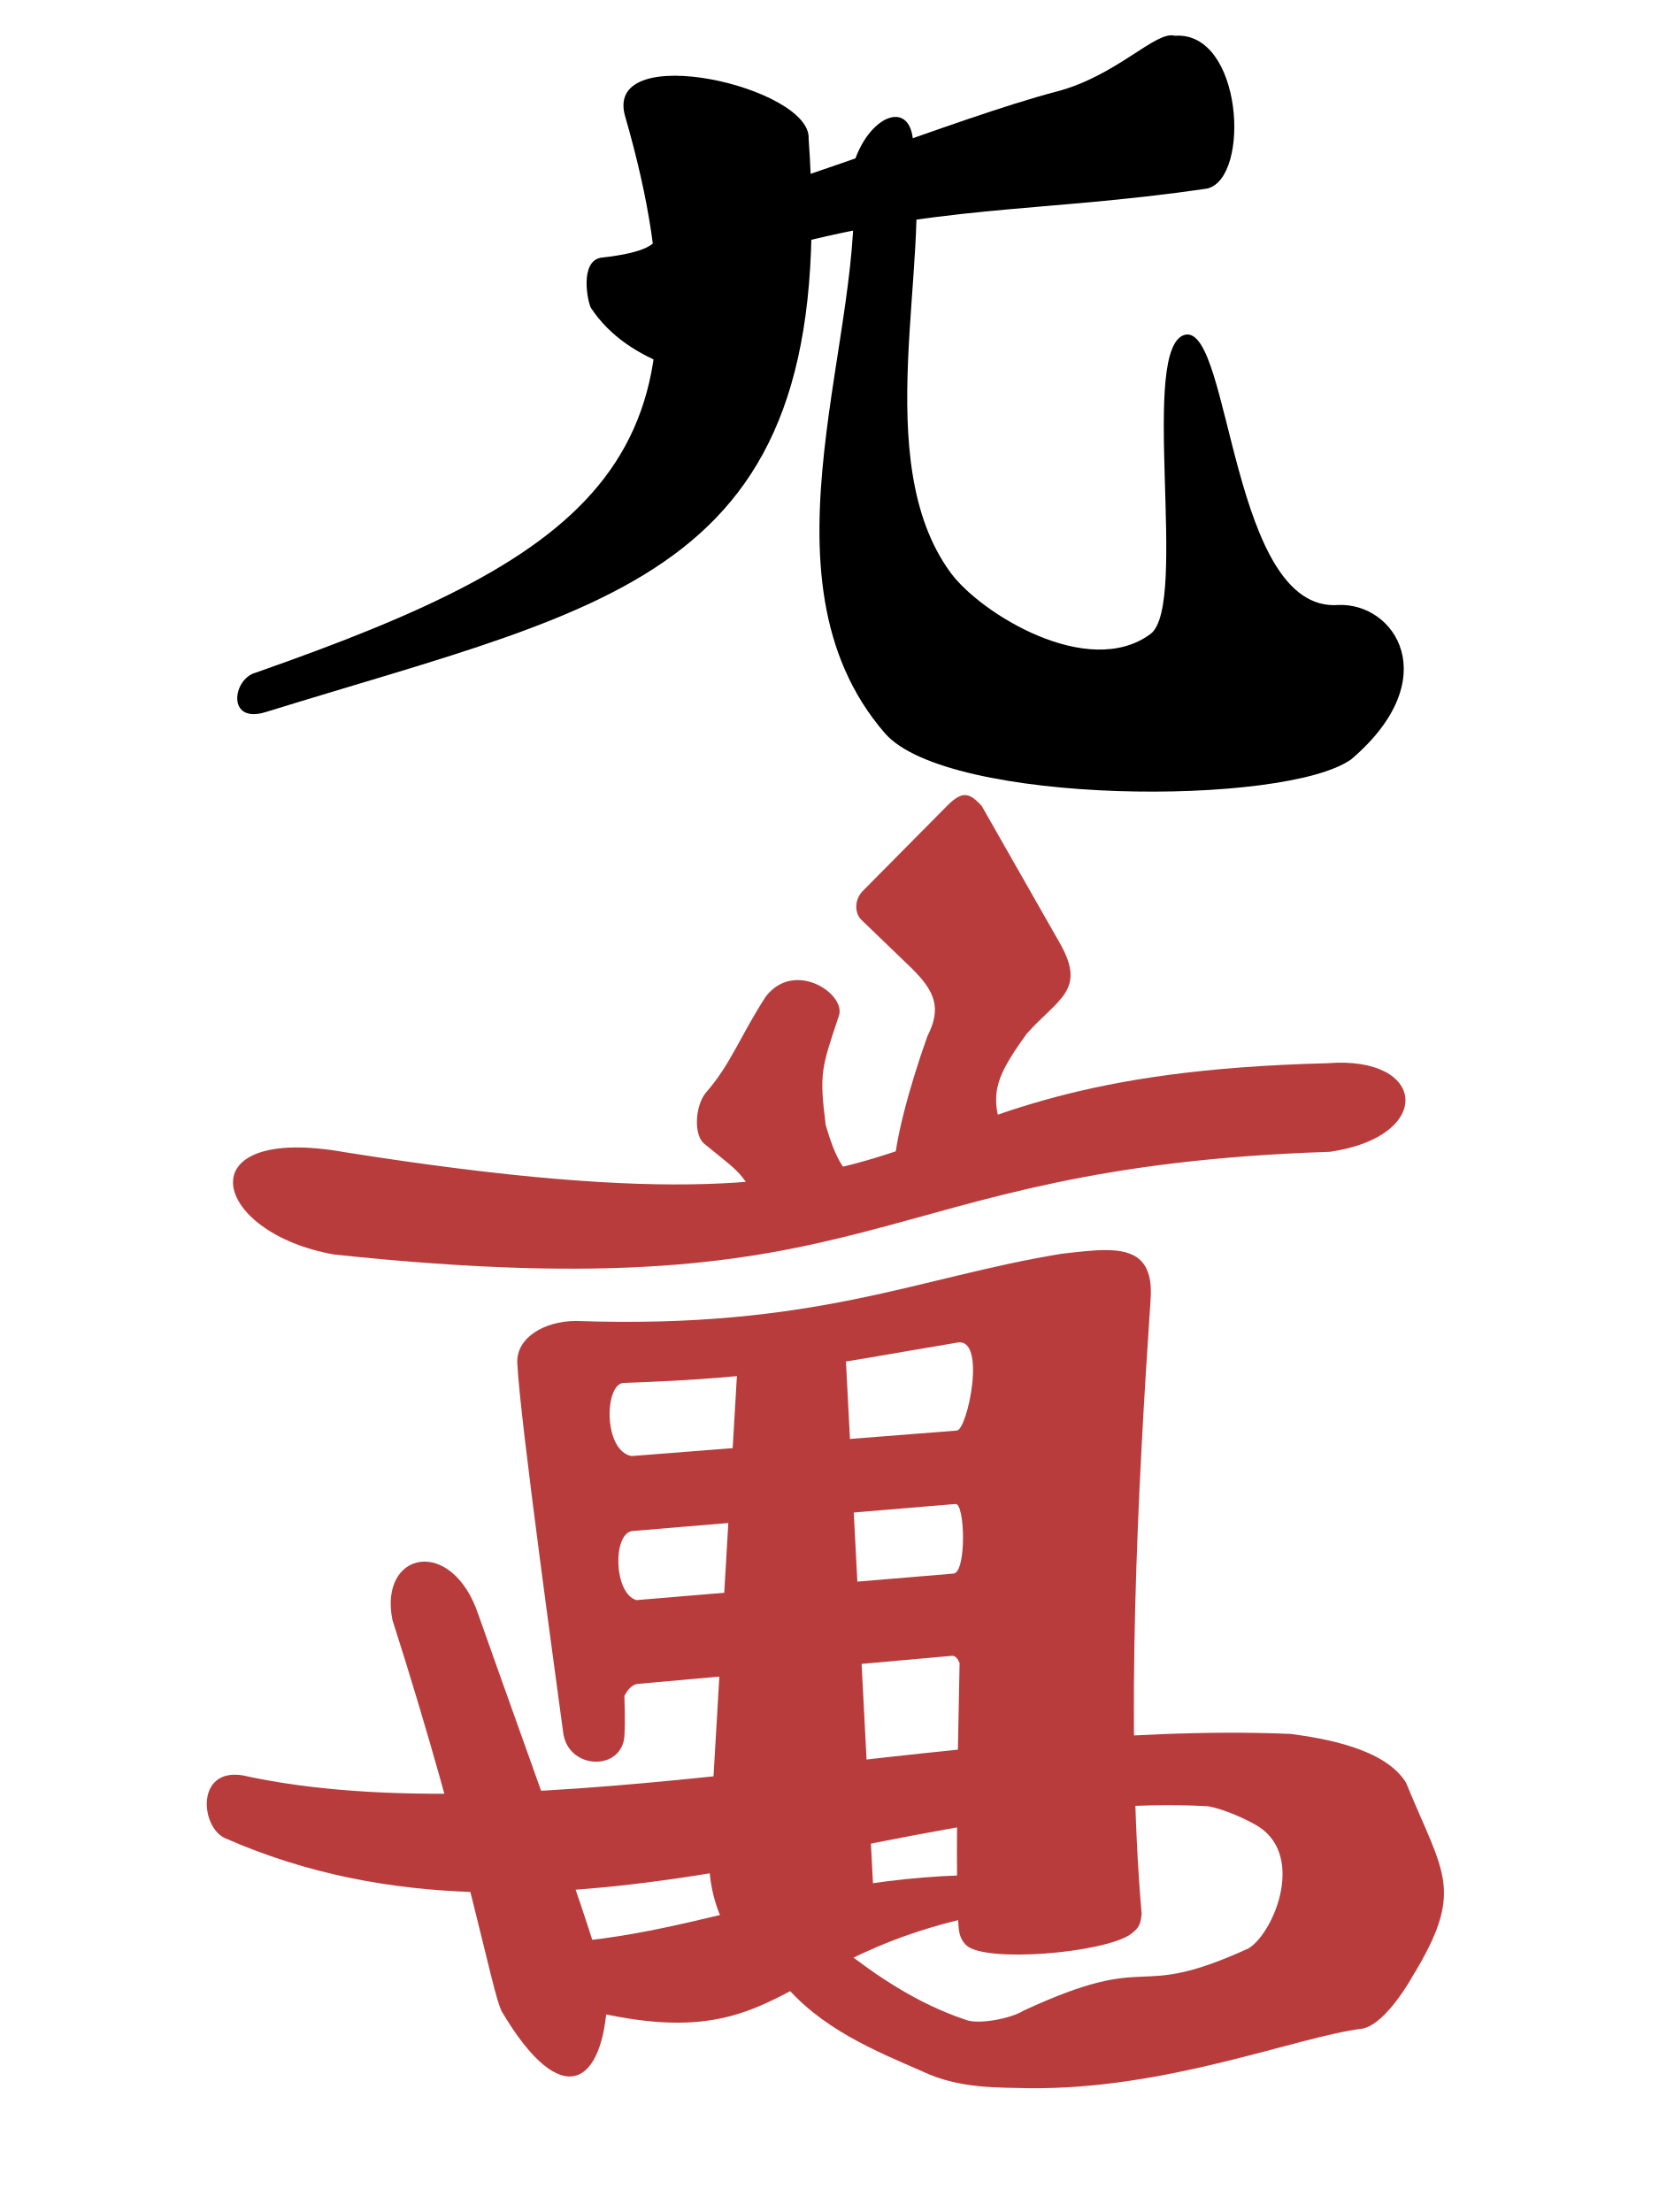
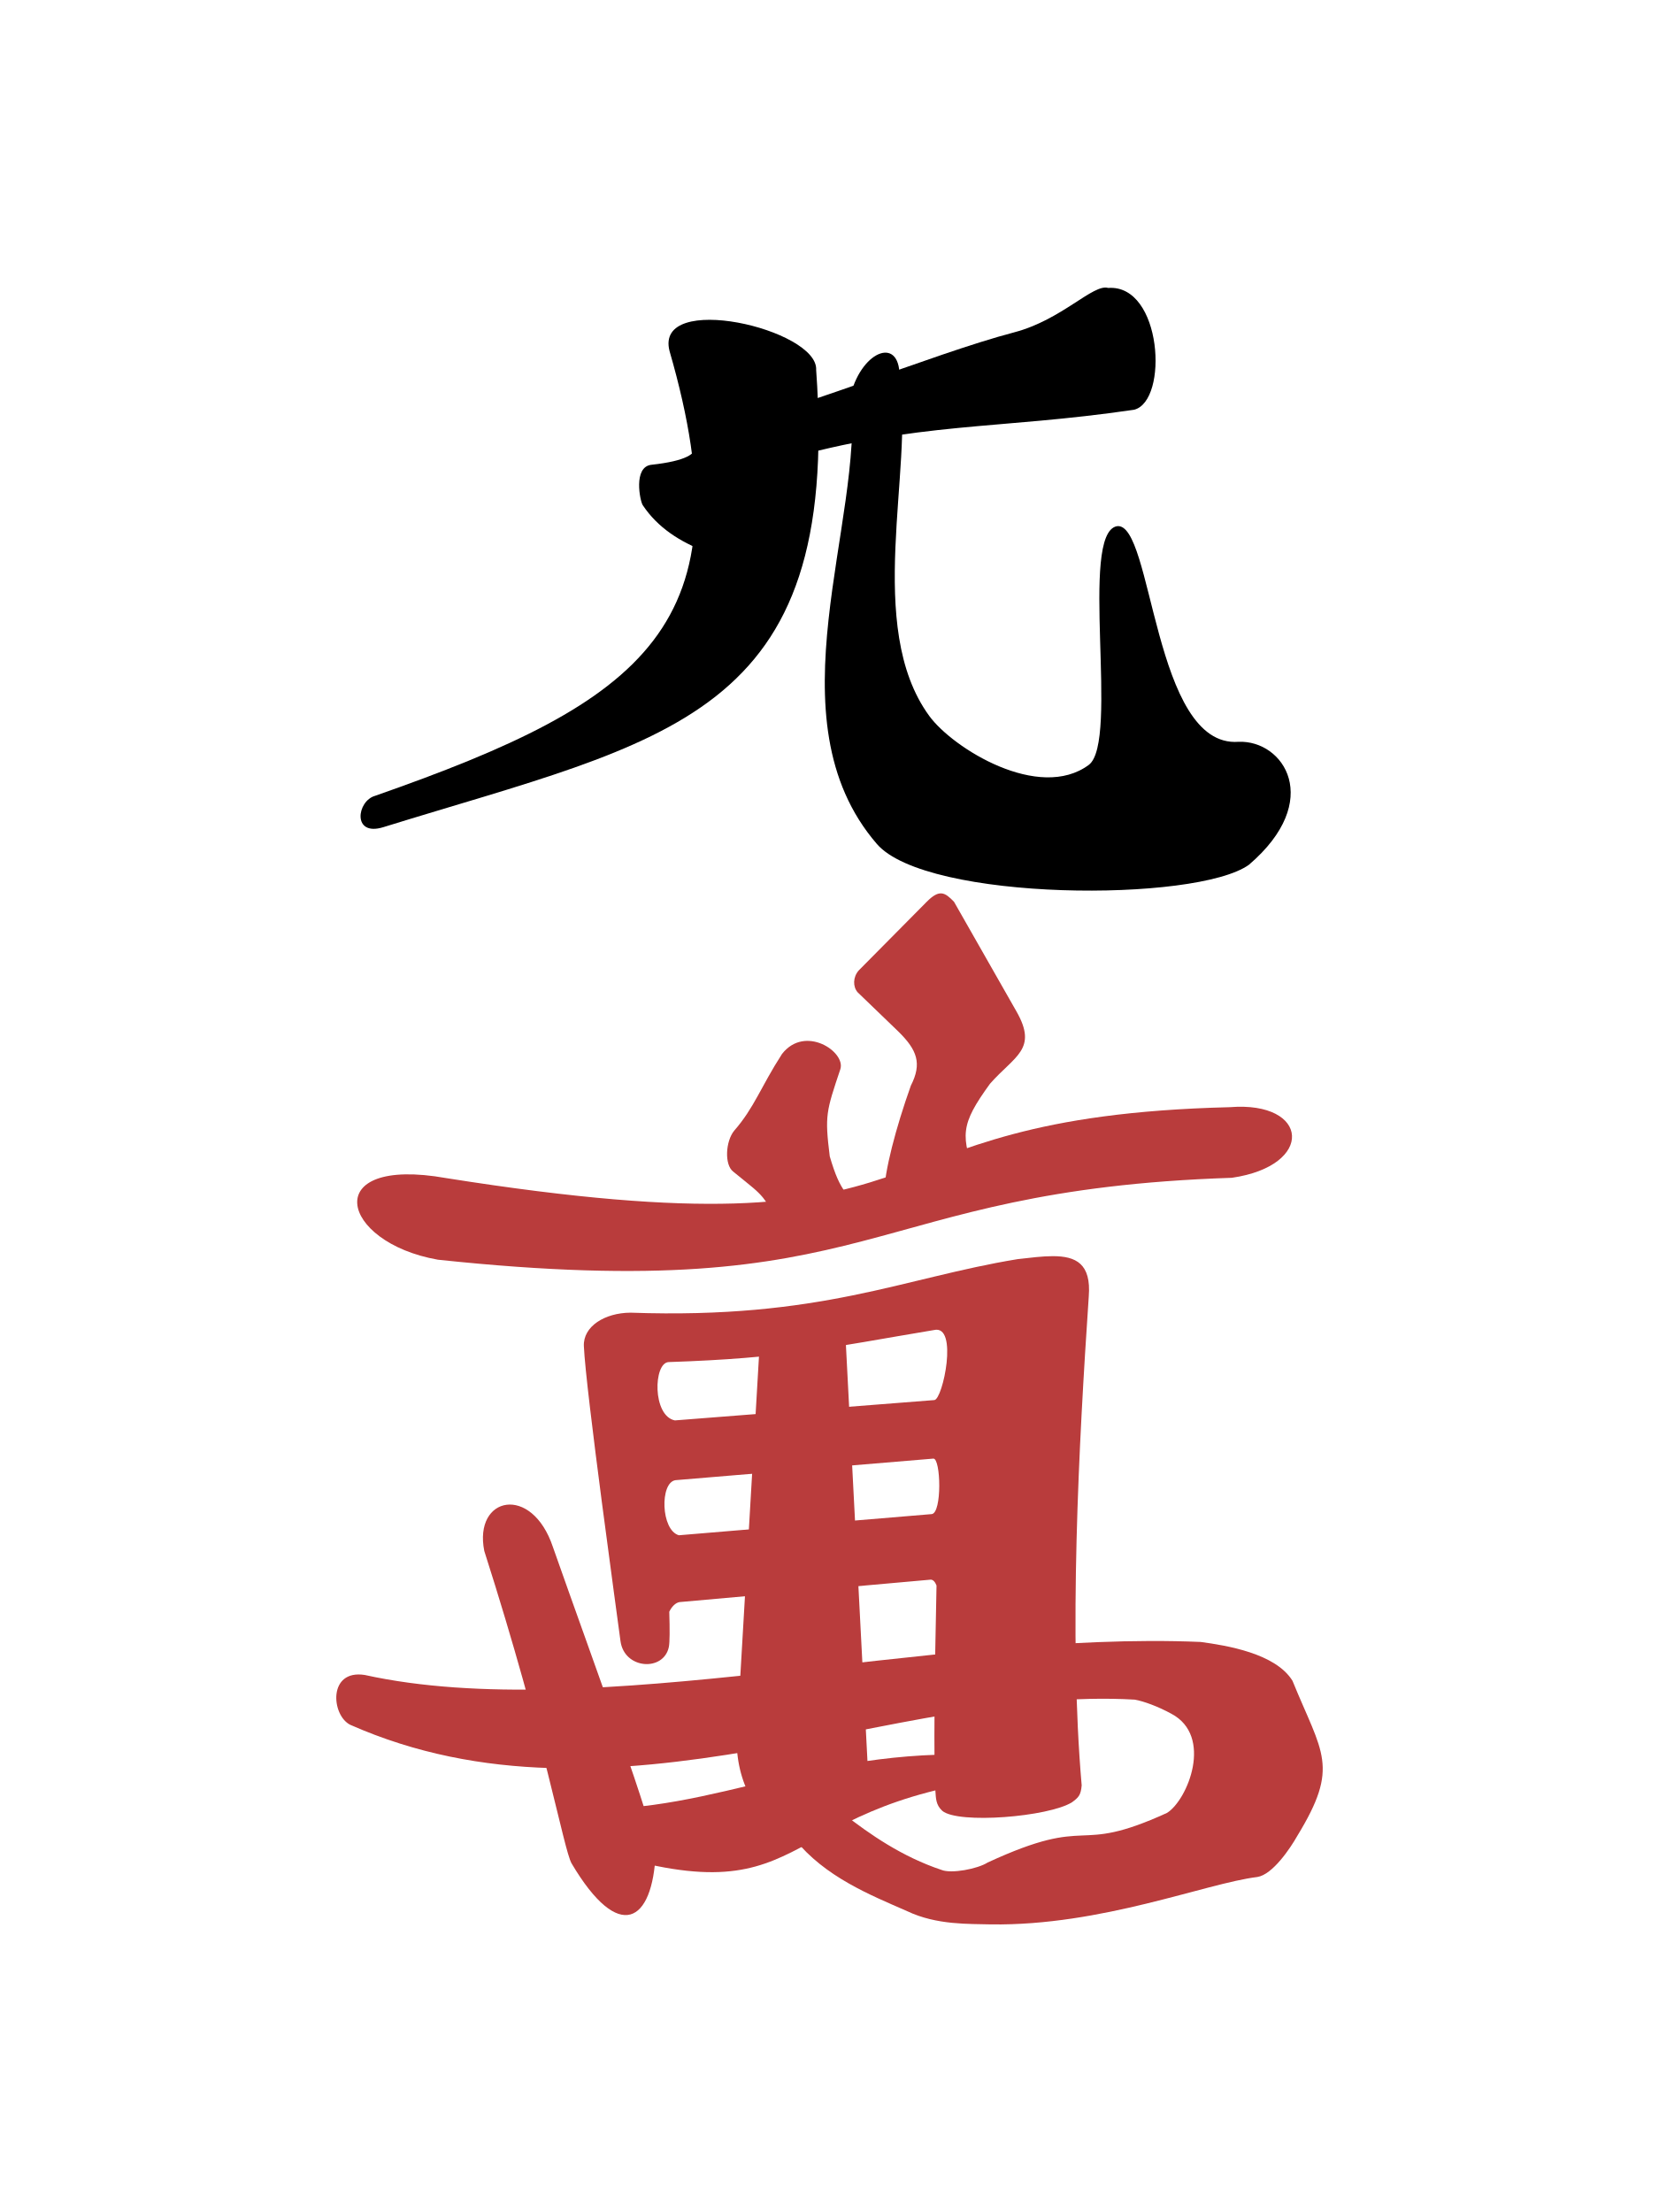
- <svg xmlns="http://www.w3.org/2000/svg" xmlns:ns1="http://www.openswatchbook.org/uri/2009/osb" width="300" height="400" viewBox="0 0 300 400" id="svg2" version="1.1">
+ <svg xmlns="http://www.w3.org/2000/svg" xmlns:ns1="http://www.openswatchbook.org/uri/2009/osb" width="300" height="400" viewBox="-36.467 -58.837 371.437 501.670" id="svg2" version="1.1">
  <defs id="defs4">
    <linearGradient id="linearGradient10055" ns1:paint="solid">
      <stop style="stop-color:#000000;stop-opacity:1;" offset="0" id="stop10057" />
    </linearGradient>
    <marker orient="auto" refY="0" refX="0" id="Arrow1Lstart" style="overflow:visible">
      <path id="path4978" d="M 0,0 5,-5 -12.5,0 5,5 0,0 Z" style="fill:#000000;fill-opacity:1;fill-rule:evenodd;stroke:#ff5c00;stroke-width:1pt;stroke-opacity:1" transform="matrix(0.8,0,0,0.8,10,0)" />
    </marker>
    <clipPath clipPathUnits="userSpaceOnUse" id="clipPath4243">
      <circle style="opacity:1;fill:#000000;fill-opacity:0.297;fill-rule:nonzero;stroke:#000000;stroke-width:19.133;stroke-linecap:butt;stroke-linejoin:round;stroke-miterlimit:4;stroke-dasharray:none;stroke-dashoffset:0;stroke-opacity:1" id="circle4245" cx="-264.66" cy="-198.207" r="293.954" />
    </clipPath>
    <clipPath clipPathUnits="userSpaceOnUse" id="clipPath7847">
      <ellipse style="opacity:1;fill:#822600;fill-opacity:1;fill-rule:nonzero;stroke:none;stroke-width:12;stroke-linecap:round;stroke-linejoin:round;stroke-miterlimit:4;stroke-dasharray:none;stroke-dashoffset:0;stroke-opacity:1" id="ellipse7849" cx="394" cy="552.362" rx="349.495" ry="216" />
    </clipPath>
    <clipPath clipPathUnits="userSpaceOnUse" id="clipPath4243-1">
      <circle style="opacity:1;fill:#000000;fill-opacity:0.297;fill-rule:nonzero;stroke:#000000;stroke-width:19.133;stroke-linecap:butt;stroke-linejoin:round;stroke-miterlimit:4;stroke-dasharray:none;stroke-dashoffset:0;stroke-opacity:1" id="circle4245-4" cx="-264.66" cy="-198.207" r="293.954" />
    </clipPath>
    <clipPath clipPathUnits="userSpaceOnUse" id="clipPath7876">
      <circle style="opacity:1;fill:#000000;fill-opacity:0.297;fill-rule:nonzero;stroke:#000000;stroke-width:19.133;stroke-linecap:butt;stroke-linejoin:round;stroke-miterlimit:4;stroke-dasharray:none;stroke-dashoffset:0;stroke-opacity:1" id="circle7878" cx="-264.66" cy="-198.207" r="293.954" />
    </clipPath>
    <clipPath clipPathUnits="userSpaceOnUse" id="clipPath14693">
      <rect style="opacity:1;fill:#a53c3c;fill-opacity:1;fill-rule:nonzero;stroke:none;stroke-width:8;stroke-linecap:round;stroke-linejoin:round;stroke-miterlimit:4;stroke-dasharray:none;stroke-dashoffset:0;stroke-opacity:1" id="rect14695" width="131.784" height="168.821" x="-332.596" y="383.498" rx="1.255" ry="3.751" transform="matrix(0.9993908,-0.03489951,0.03489951,0.9993908,0,0)" />
    </clipPath>
    <clipPath clipPathUnits="userSpaceOnUse" id="clipPath14952">
      <ellipse style="opacity:1;fill:#a53c3c;fill-opacity:1;fill-rule:nonzero;stroke:none;stroke-width:7;stroke-linecap:round;stroke-linejoin:round;stroke-miterlimit:4;stroke-dasharray:none;stroke-dashoffset:0;stroke-opacity:1" id="ellipse14954" cx="-271.344" cy="647.256" rx="69.057" ry="116.911" transform="matrix(0.9993908,-0.03489951,0.03489951,0.9993908,0,0)" />
    </clipPath>
    <pattern y="0" x="0" height="6" width="6" patternUnits="userSpaceOnUse" id="EMFhbasepattern" />
  </defs>
  <g id="layer1" transform="translate(0,-652.3622)">
    <g id="g4231">
      <g transform="translate(1034.343,648.8857)" id="g6031">
        <path id="path6014" d="m -973.9,230.335 c 101.51,10.776 95.086,-15.762 180.061,-18.577 18.885,-2.746 17.635,-17.46 -0.449,-16.017 -90.368,2.243 -58.779,34.939 -177.693,16.092 -28.997,-5.176 -24.264,14.568 -1.919,18.502 z" style="fill:#b93c3c;fill-opacity:1;fill-rule:evenodd;stroke:none;stroke-width:1px;stroke-linecap:butt;stroke-linejoin:miter;stroke-opacity:1" />
        <path id="path6017" d="m -882.636,187.136 c 1.311,-3.924 -7.997,-10.181 -13.219,-3.472 -4.831,7.479 -6.264,12.156 -10.86,17.42 -1.958,2.393 -2.241,7.725 -0.217,9.268 7.568,6.199 6.724,4.784 11.5,14.738 l 20.531,-1.762 c -6.52,-8.589 -7.597,-7.835 -10.131,-16.424 -1.165,-9.327 -0.808,-10.176 2.397,-19.767 z" style="fill:#b93c3c;fill-opacity:1;fill-rule:evenodd;stroke:none;stroke-width:1px;stroke-linecap:butt;stroke-linejoin:miter;stroke-opacity:1" />
        <path id="path6019" d="m -856.843,149.174 c -2.072,-2.165 -3.31,-2.932 -6.213,0 l -15.391,15.541 c -1.348,1.5 -1.372,3.705 -0.264,4.97 l 9.17,8.834 c 4.354,4.252 5.464,7.314 2.9,12.336 -3.42,9.616 -5.986,19.367 -6.097,24.708 l 21.181,-3.487 c -3.959,-9.817 -3.871,-12.357 2.865,-21.646 5.559,-6.327 10.933,-7.774 5.995,-16.417 z" style="fill:#b93c3c;fill-opacity:1;fill-rule:evenodd;stroke:none;stroke-width:1px;stroke-linecap:butt;stroke-linejoin:miter;stroke-opacity:1" />
        <path id="path6021" d="m -834.439,229.529 c -2.38,3.3e-4 -5.115,0.352 -7.986,0.676 -25.981,4.24 -44.632,13.662 -87.783,12.141 -5.841,0.03 -10.797,3.108 -10.592,7.59 0.416,9.893 7.7,62.177 8.305,66.889 0.853,6.418 9.79,6.988 10.967,1.342 0.216,-1.034 0.221,-3.958 0.098,-7.996 0.548,-1.144 1.398,-2.02 2.309,-2.184 l 56.982,-5.092 c 0.58,0.007 1.014,0.545 1.32,1.33 -0.442,20.093 -0.684,39.742 -0.254,46.623 0.124,1.52 0.051,3.12 1.57,4.486 3.627,3.034 24.108,1.363 29.408,-1.947 1.469,-1.078 2,-1.583 2.197,-3.83 -2.961,-33.992 -0.668,-77.217 1.605,-110.873 0.596,-7.453 -2.911,-9.155 -8.146,-9.154 z m -26.98,16.764 c 5.652,-1.389 2.022,15.829 0.088,15.877 l -58.828,4.611 c -5.127,-1.024 -4.88,-13.066 -1.422,-13.229 26.638,-0.896 35.744,-3.181 60.162,-7.26 z m -0.129,29.152 c 1.706,-0.131 2.018,12.385 -0.381,12.586 l -57.32,4.797 c -4.101,-1.151 -4.352,-11.962 -0.779,-12.492 z" style="fill:#b93c3c;fill-opacity:1;fill-rule:evenodd;stroke:none;stroke-width:1px;stroke-linecap:butt;stroke-linejoin:miter;stroke-opacity:1" />
        <path id="path6023" d="m -881.542,246.32 -19.233,0.635 -5.291,90.559 c -0.751,10.292 4.492,20.611 11.241,20.763 l 18.742,-6.546 z" style="fill:#b93c3c;fill-opacity:1;fill-rule:evenodd;stroke:none;stroke-width:1px;stroke-linecap:butt;stroke-linejoin:miter;stroke-opacity:1" />
        <path id="path6025" d="m -942.636,354.94 0.846,8.028 c 54.246,18.284 41.637,-8.576 96.894,-15.151 l -0.635,-4.928 c -42.242,-2.987 -64.353,13.179 -97.106,12.052 z" style="fill:#b93c3c;fill-opacity:1;fill-rule:evenodd;stroke:none;stroke-width:1px;stroke-linecap:butt;stroke-linejoin:miter;stroke-opacity:1" />
        <path id="path6027" d="m -947.816,295.507 c -4.791,-14.349 -18.048,-11.531 -15.569,0.885 13.897,43.448 17.942,67.497 19.799,70.859 10.792,18.229 18.403,13.454 19.078,-2.434 0.111,-4.849 -14.234,-43.495 -23.308,-69.31 z" style="fill:#b93c3c;fill-opacity:1;fill-rule:evenodd;stroke:none;stroke-width:1px;stroke-linecap:butt;stroke-linejoin:miter;stroke-opacity:1" />
        <path id="path6029" d="m -990.503,324.512 c -8.359,-1.304 -7.6,9.084 -3.317,11.288 59.847,26.468 123.838,-8.866 177.967,-5.691 2.058,0.369 5.313,1.564 8.294,3.202 9.557,5.048 3.734,19.51 -0.976,22.479 -21.536,9.845 -16.514,0.091 -40.673,11.25 -2.277,1.46 -8.257,2.597 -10.482,1.685 -8.943,-2.978 -16.302,-8.102 -22.15,-12.664 l -11.188,5.646 c 6.905,8.601 17.1,12.672 25.541,16.371 6.747,3.213 14.126,2.854 19.029,3.006 25.108,0.345 48.589,-9.297 60.403,-10.755 3.458,-0.53 7.483,-6.525 9.051,-9.31 9.691,-15.872 5.688,-18.57 -1.086,-35.189 -3.849,-6.232 -14.98,-8.012 -20.828,-8.805 -60.718,-2.574 -138.254,18.812 -189.585,7.487 z" style="fill:#b93c3c;fill-opacity:1;fill-rule:evenodd;stroke:none;stroke-width:1px;stroke-linecap:butt;stroke-linejoin:miter;stroke-opacity:1" />
      </g>
      <g transform="translate(-0.3219,0)" id="g5482">
        <path id="path5484" d="m 146.548,677.437 c 0.544,-9.273 -36.813,-17.959 -33.246,-4.271 17.95,62.02 -5.542,79.389 -66.767,100.842 -4.171,1.146 -5.268,9.321 1.846,7.116 C 112.919,761.119 152.224,756.52 146.548,677.437 Z" style="fill:#000000;fill-opacity:1;fill-rule:evenodd;stroke:none;stroke-width:1px;stroke-linecap:butt;stroke-linejoin:miter;stroke-opacity:1" />
        <path id="path5486" d="m 121.576,718.651 c -5.843,-2.201 -10.977,-5.452 -14.363,-10.567 -0.6,-0.899 -2.23,-8.686 1.975,-9.149 16.174,-1.78 7.18,-6.608 10.673,-7.332 21.63,-4.487 52.321,-17.632 71.642,-22.718 10.802,-2.844 17.882,-11.073 21.272,-10.055 12.271,-0.891 13.764,25.669 5.868,27.626 -31.095,4.564 -48.763,2.638 -79.858,11.443 z" style="fill:#000000;fill-opacity:1;fill-rule:evenodd;stroke:none;stroke-width:1px;stroke-linecap:butt;stroke-linejoin:miter;stroke-opacity:1" />
        <path id="path5488" d="m 165.441,679.723 c 0.56,-10.218 -8.388,-6.918 -11.027,3.186 3.165,28.798 -18.621,73.622 5.901,102.02 11.285,13.069 72.509,13.302 84.391,4.714 17.017,-14.572 7.853,-28.294 -2.366,-27.88 -19.383,1.45 -19.42,-50.073 -27.58,-48.899 -8.694,1.634 0.641,48.838 -6.381,54.134 -11.279,8.357 -30.812,-3.746 -36.187,-11.112 -14.781,-20.253 -3.422,-56.25 -6.751,-76.163 z" style="fill:#000000;fill-opacity:1;fill-rule:evenodd;stroke:none;stroke-width:1px;stroke-linecap:butt;stroke-linejoin:miter;stroke-opacity:1" />
      </g>
    </g>
  </g>
</svg>
